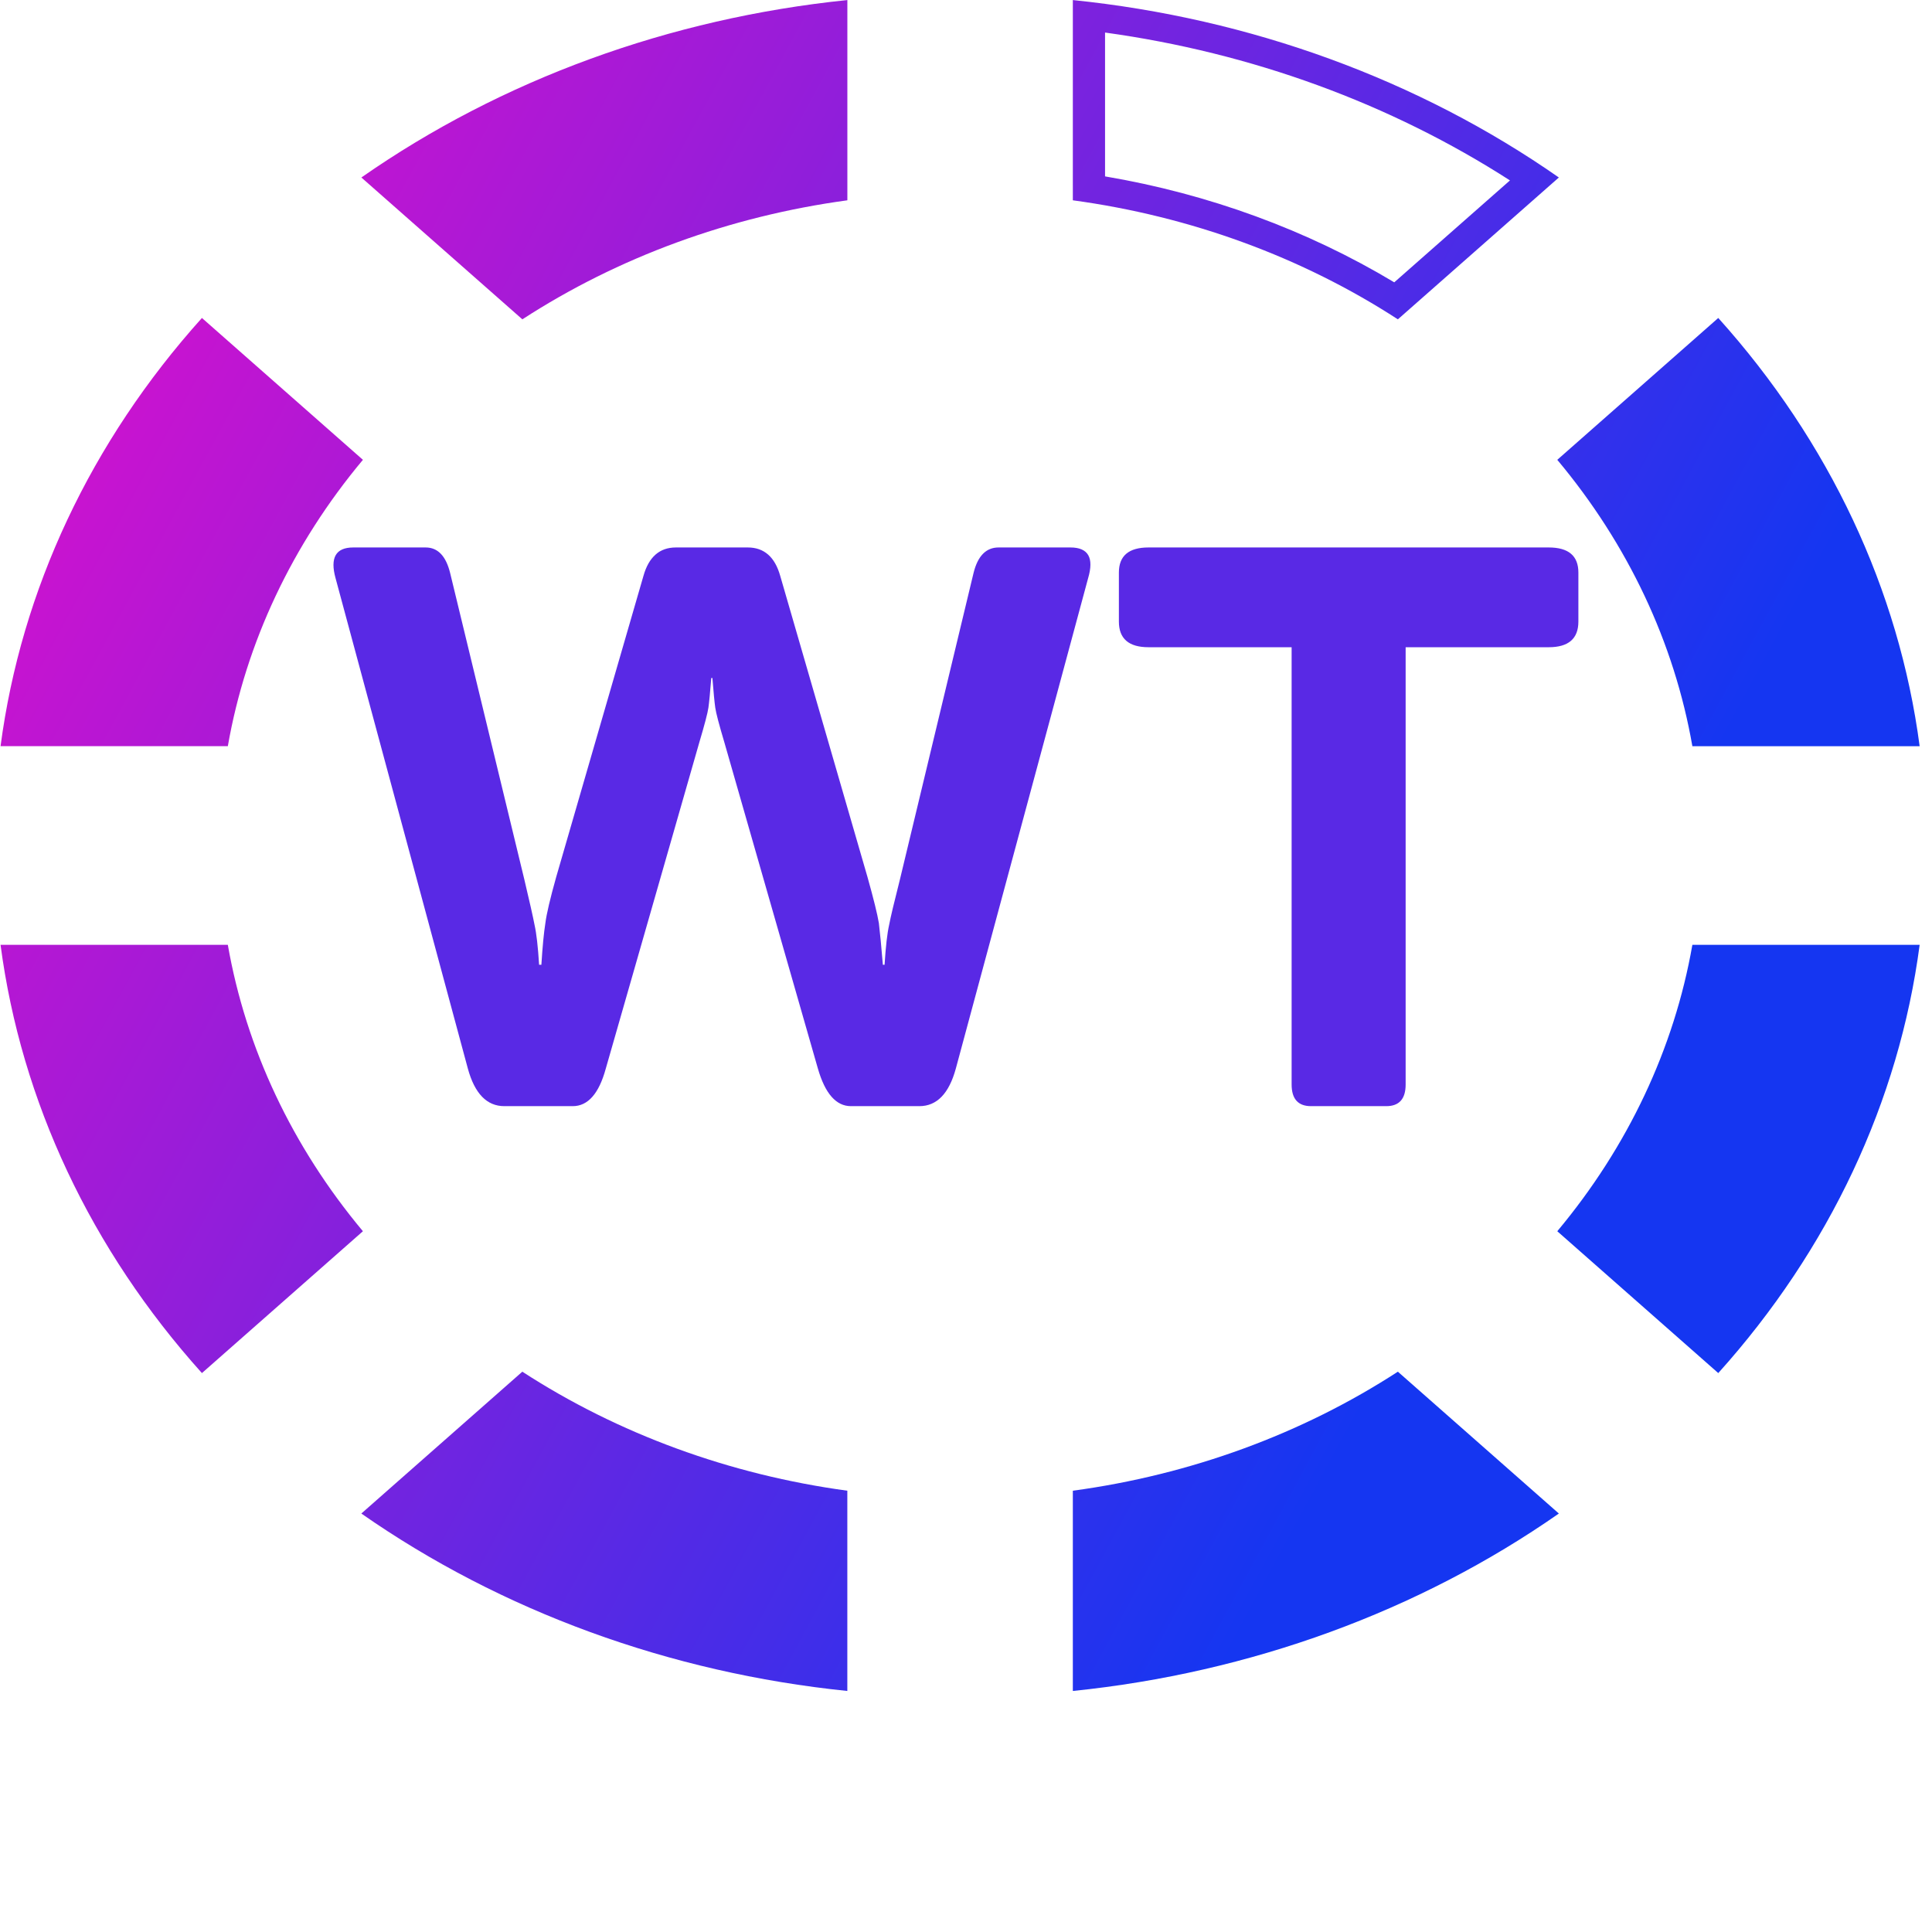
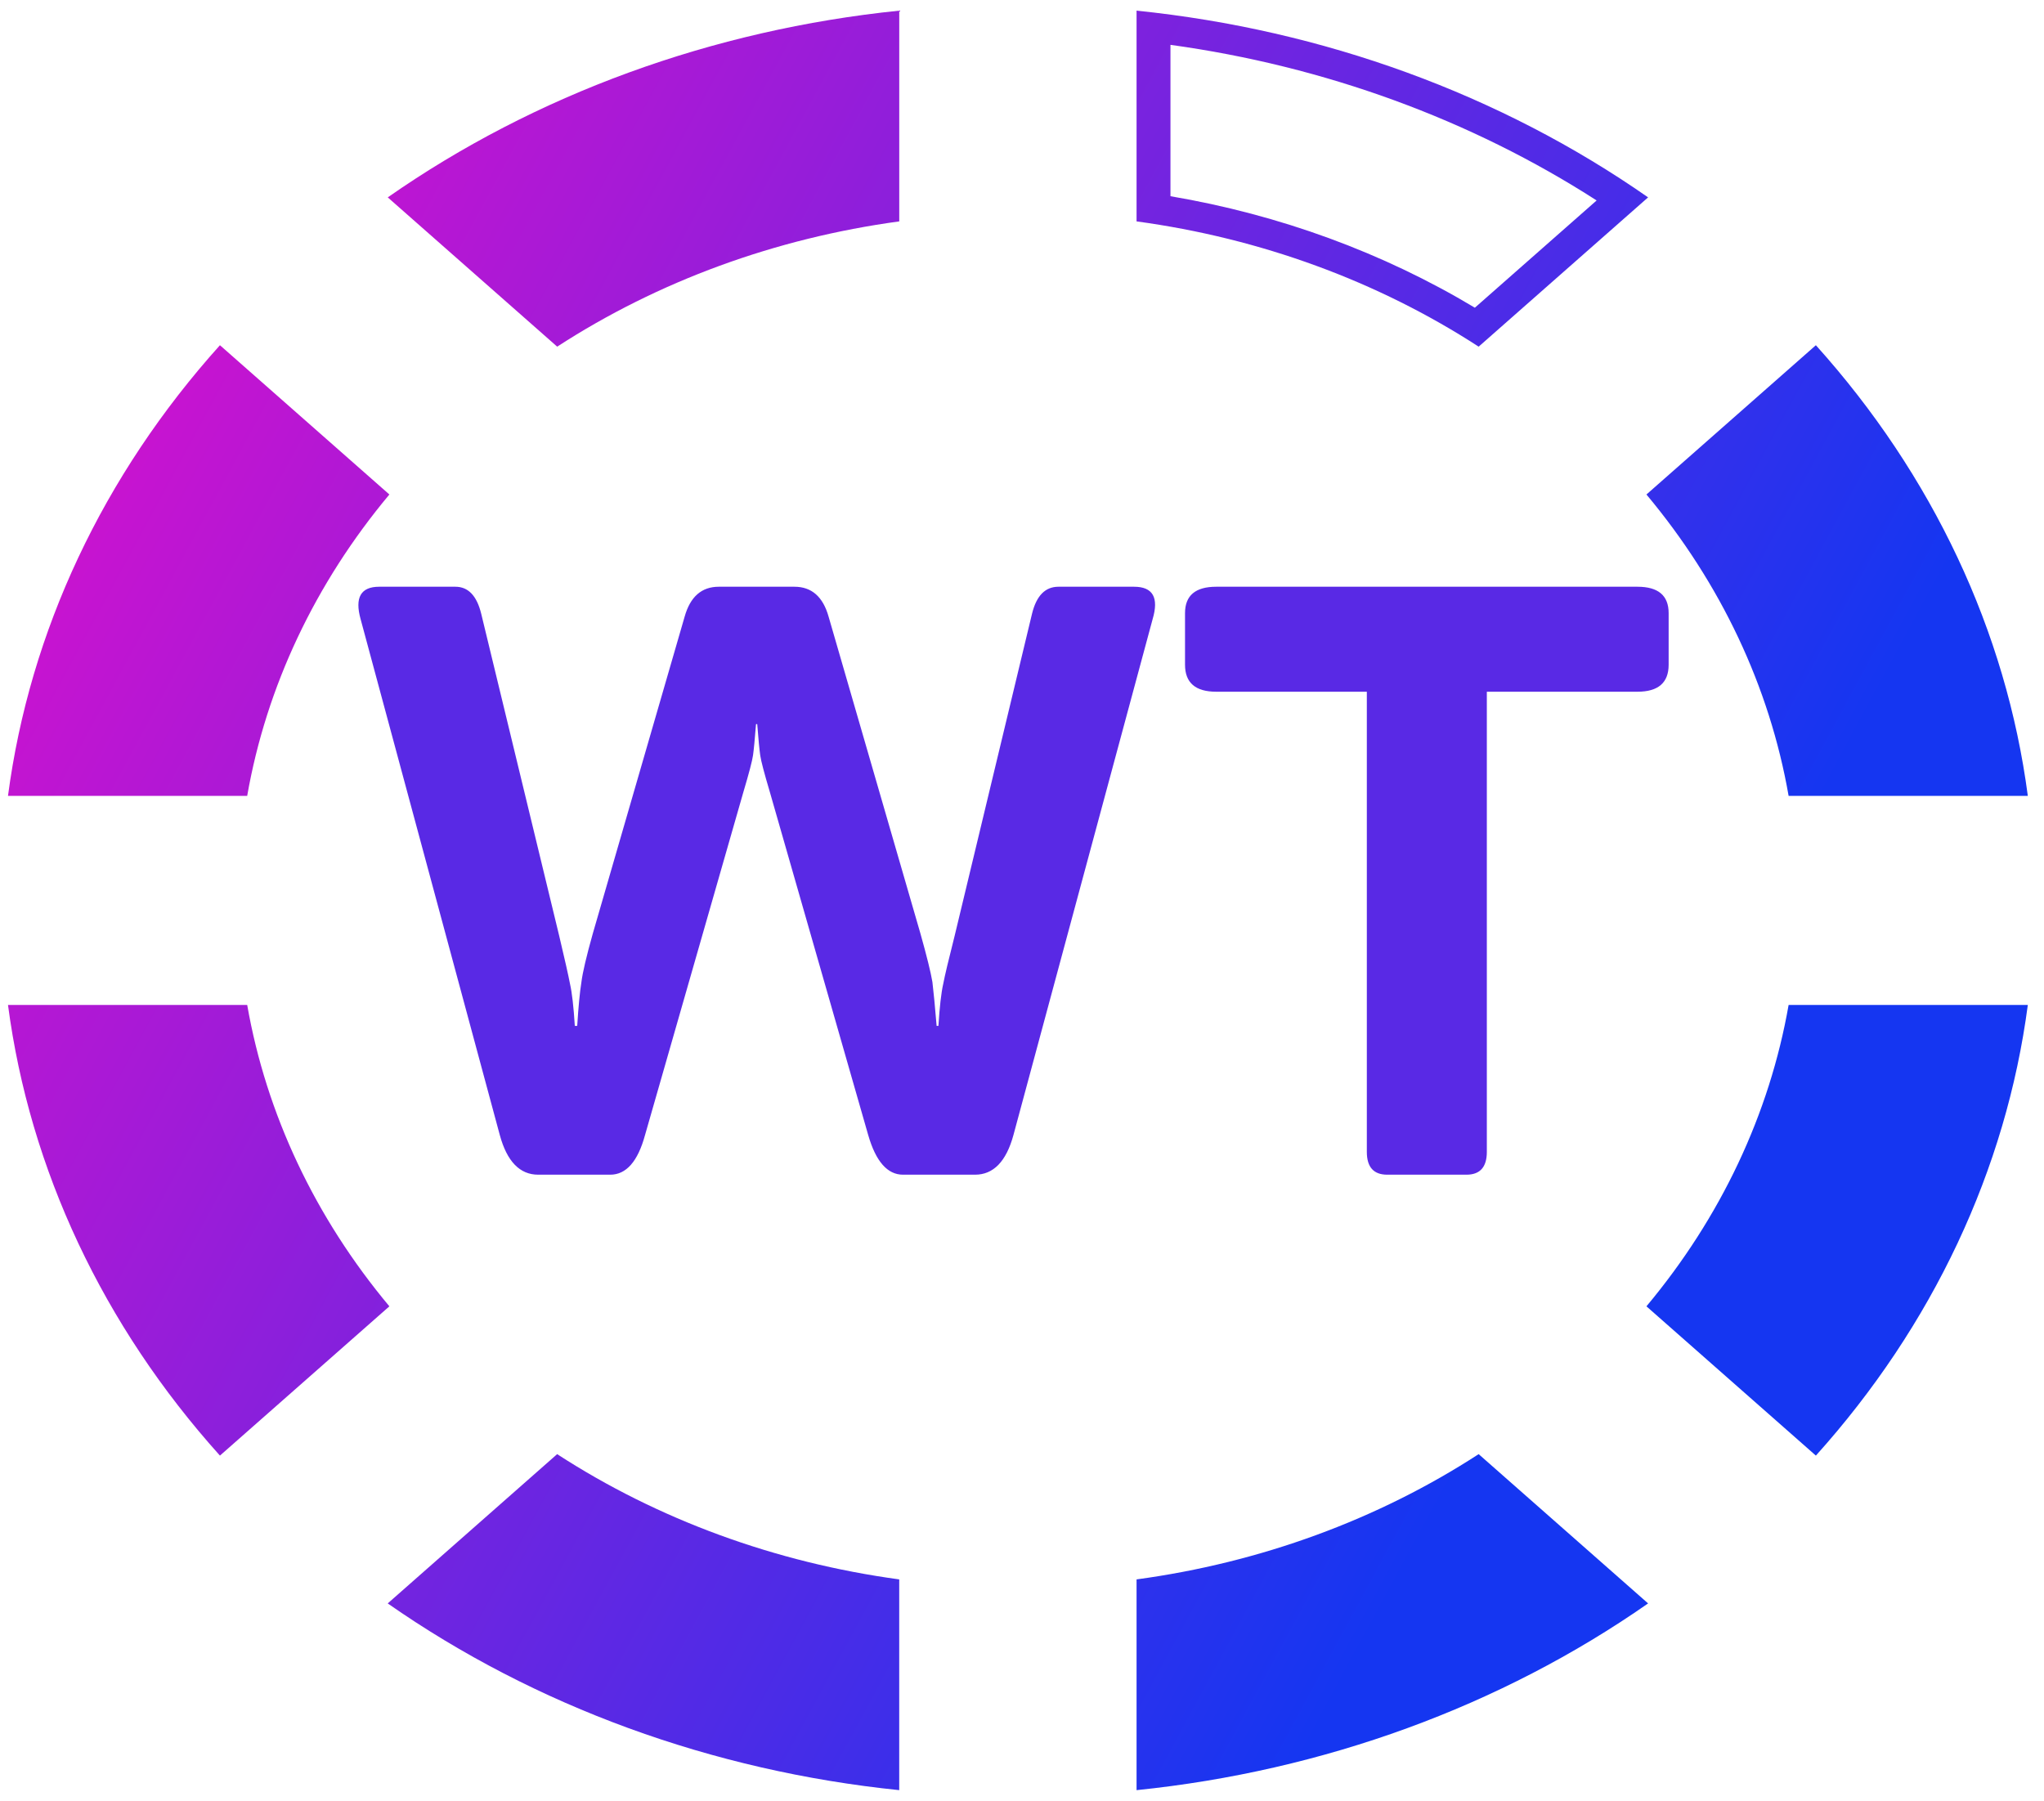
- <svg xmlns="http://www.w3.org/2000/svg" viewBox="53.7 63 192 192" version="1.1" id="svg3">
+ <svg xmlns="http://www.w3.org/2000/svg" viewBox="53 62 193 170" version="1.1" id="svg3">
  <defs id="defs3">
    <linearGradient gradientTransform="rotate(25)" id="12669a86-484c-4c6b-b3f6-8761dfa041be" x1="0%" y1="0%" x2="100%" y2="0%">
      <stop offset="0%" stop-color="#E90DCA" stop-opacity="1" id="stop2" />
      <stop offset="100%" stop-color="#1536F1" stop-opacity="1" id="stop3" />
    </linearGradient>
  </defs>
  <g id="g7">
    <g id="e4243bf8-7699-4e0a-b5e4-8fea80d020c5" transform="matrix(5.665508,0,0,5.665508,85.29325,97.40706)" style="fill:#5929e5;fill-opacity:1">
      <path d="M 2.63,12.67 0.31,4.07 Q 0.16,3.53 0.62,3.53 v 0 h 1.27 q 0.32,0 0.43,0.45 v 0 l 1.3,5.37 q 0.14,0.59 0.18,0.8 0.05,0.22 0.08,0.7 v 0 H 3.92 Q 3.95,10.37 3.99,10.12 4.02,9.88 4.18,9.31 v 0 L 5.71,4.03 q 0.14,-0.5 0.57,-0.5 v 0 h 1.26 q 0.43,0 0.57,0.5 v 0 l 1.53,5.28 q 0.16,0.57 0.2,0.81 0.03,0.25 0.07,0.73 v 0 h 0.03 q 0.03,-0.48 0.08,-0.7 0.04,-0.21 0.19,-0.8 v 0 L 11.5,3.98 q 0.11,-0.45 0.44,-0.45 v 0 h 1.26 q 0.47,0 0.31,0.54 v 0 l -2.32,8.6 q -0.18,0.66 -0.64,0.66 v 0 h -1.2 q -0.39,0 -0.58,-0.66 v 0 L 7.13,6.95 Q 6.99,6.48 6.97,6.34 6.95,6.2 6.92,5.82 v 0 H 6.9 Q 6.87,6.2 6.85,6.34 6.83,6.48 6.69,6.95 v 0 l -1.64,5.72 q -0.18,0.66 -0.58,0.66 v 0 h -1.2 q -0.46,0 -0.64,-0.66 z M 17.08,5.28 h -2.51 q -0.52,0 -0.52,-0.45 v 0 -0.86 q 0,-0.44 0.52,-0.44 v 0 h 7.02 q 0.52,0 0.52,0.44 v 0 0.86 q 0,0.45 -0.52,0.45 v 0 h -2.51 v 7.67 q 0,0.38 -0.34,0.38 v 0 h -1.32 q -0.34,0 -0.34,-0.38 v 0 z" id="path2" style="fill:#5929e5;fill-opacity:1" />
    </g>
    <g id="b1f2225b-bfe8-4bb6-a160-b26007473bd4" stroke="none" fill="url(#12669a86-484c-4c6b-b3f6-8761dfa041be)" transform="matrix(3.201039,0,0,2.820432,5.066844,20.10659)">
      <path d="M 31.41,26.46 A 22.9,22.9 0 0 1 41.5,22.266 V 15.21 A 29.84,29.84 0 0 0 26.412,21.462 Z M 22.266,41.5 A 22.9,22.9 0 0 1 26.46,31.41 L 21.462,26.412 A 29.85,29.85 0 0 0 15.21,41.5 Z M 68.538,26.412 63.54,31.41 a 22.86,22.86 0 0 1 4.194,10.091 H 74.79 A 29.84,29.84 0 0 0 68.538,26.412 M 49.5,16.355 a 28.9,28.9 0 0 1 12.571,5.21 l -3.592,3.591 A 24,24 0 0 0 49.5,21.423 Z m -1,-1.145 v 7.056 a 22.9,22.9 0 0 1 10.091,4.194 l 4.998,-4.998 A 29.85,29.85 0 0 0 48.5,15.21 M 67.734,48.5 A 22.9,22.9 0 0 1 63.54,58.591 l 4.998,4.998 A 29.85,29.85 0 0 0 74.79,48.5 Z M 58.591,63.54 A 22.86,22.86 0 0 1 48.5,67.734 V 74.79 A 29.85,29.85 0 0 0 63.589,68.538 Z M 26.46,58.591 A 22.9,22.9 0 0 1 22.266,48.5 H 15.21 a 29.85,29.85 0 0 0 6.252,15.089 z M 41.5,67.734 A 22.9,22.9 0 0 1 31.409,63.54 l -4.998,4.998 a 29.85,29.85 0 0 0 15.088,6.252 v -7.056 z" id="path3" />
    </g>
  </g>
</svg>
